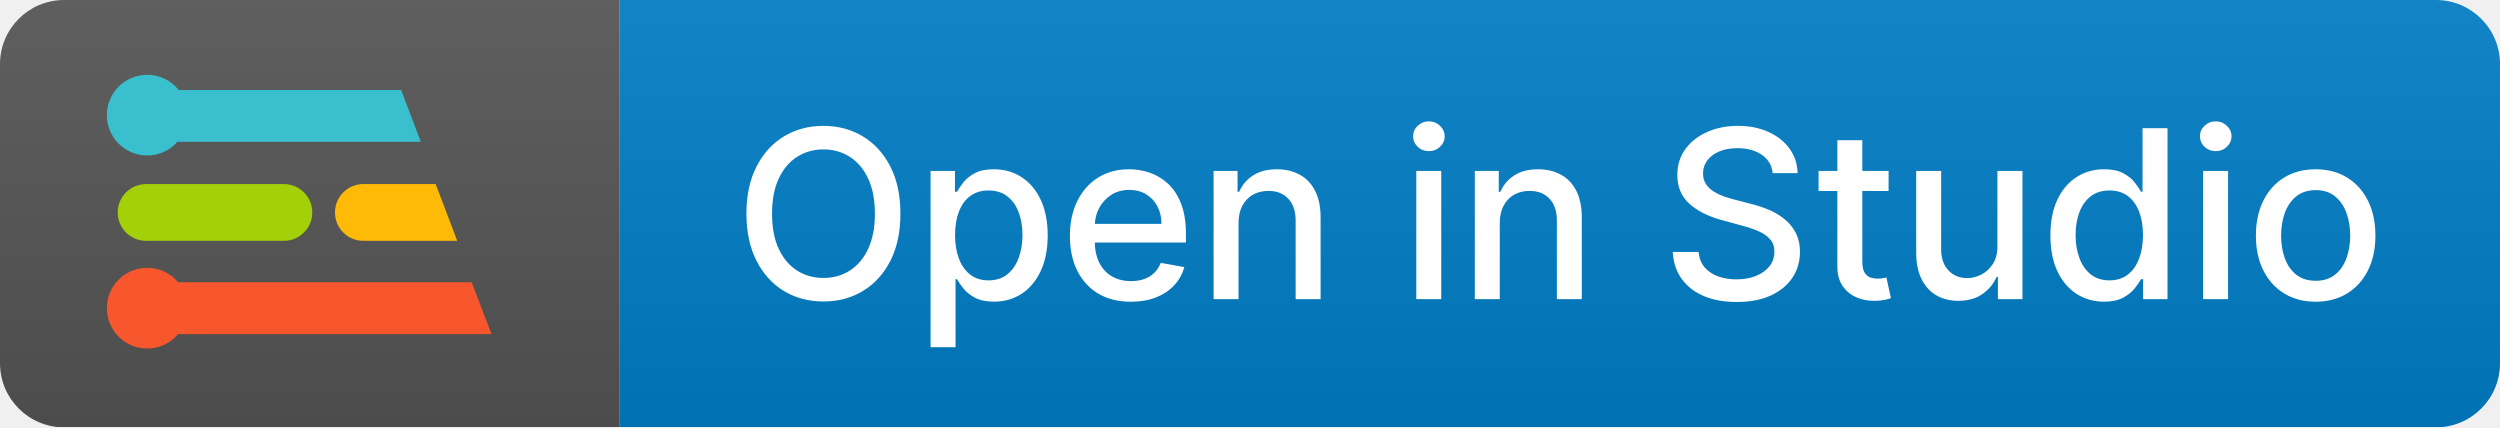
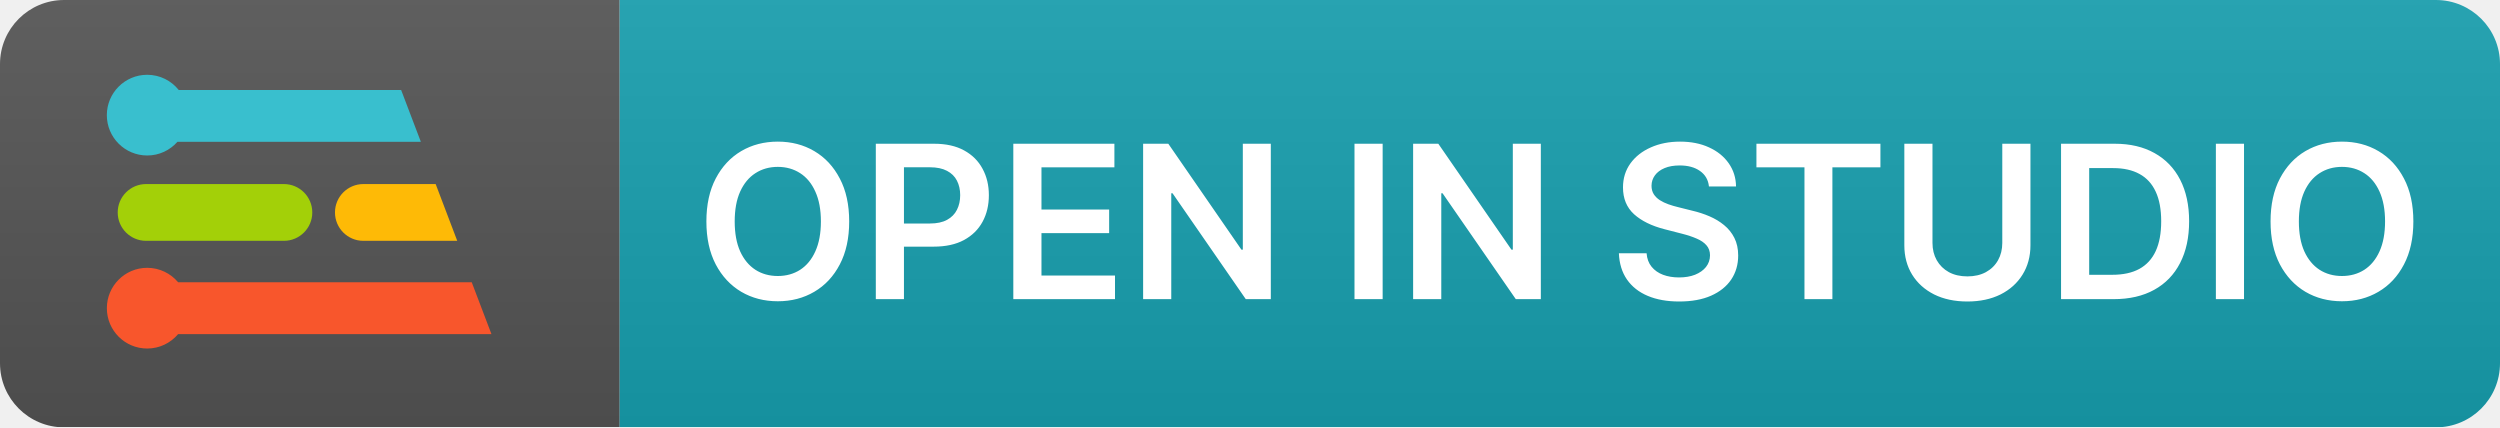
<svg xmlns="http://www.w3.org/2000/svg" width="117" height="20" viewBox="0 0 117 20" fill="none">
  <g clip-path="url(#clip0_1_37)">
    <mask id="mask0_1_37" style="mask-type:luminance" maskUnits="userSpaceOnUse" x="0" y="0" width="117" height="20">
      <path d="M114 0H3C1.343 0 0 1.343 0 3V17C0 18.657 1.343 20 3 20H114C115.657 20 117 18.657 117 17V3C117 1.343 115.657 0 114 0Z" fill="white" />
    </mask>
    <g mask="url(#mask0_1_37)">
      <path d="M0 0H29V20H0V0Z" fill="#555555" />
-       <path d="M29 0H117V20H29V0Z" fill="#007EC6" />
+       <path d="M29 0H117V20H29V0Z" fill="#17A0B0" />
      <path d="M0 0H117V20H0V0Z" fill="url(#paint0_linear_1_37)" />
    </g>
-     <path d="M42.14 10C42.14 10.854 41.984 11.588 41.671 12.203C41.359 12.815 40.931 13.287 40.386 13.617C39.845 13.945 39.229 14.109 38.539 14.109C37.846 14.109 37.227 13.945 36.683 13.617C36.141 13.287 35.714 12.814 35.402 12.199C35.089 11.585 34.933 10.852 34.933 10C34.933 9.146 35.089 8.413 35.402 7.801C35.714 7.186 36.141 6.715 36.683 6.387C37.227 6.056 37.846 5.891 38.539 5.891C39.229 5.891 39.845 6.056 40.386 6.387C40.931 6.715 41.359 7.186 41.671 7.801C41.984 8.413 42.14 9.146 42.14 10ZM40.945 10C40.945 9.349 40.839 8.801 40.628 8.355C40.42 7.908 40.134 7.569 39.769 7.34C39.407 7.108 38.997 6.992 38.539 6.992C38.078 6.992 37.666 7.108 37.304 7.34C36.942 7.569 36.656 7.908 36.445 8.355C36.236 8.801 36.132 9.349 36.132 10C36.132 10.651 36.236 11.2 36.445 11.648C36.656 12.094 36.942 12.432 37.304 12.664C37.666 12.893 38.078 13.008 38.539 13.008C38.997 13.008 39.407 12.893 39.769 12.664C40.134 12.432 40.42 12.094 40.628 11.648C40.839 11.2 40.945 10.651 40.945 10ZM43.551 16.25V8H44.692V8.973H44.79C44.857 8.848 44.955 8.703 45.083 8.539C45.21 8.375 45.387 8.232 45.614 8.109C45.84 7.984 46.14 7.922 46.512 7.922C46.997 7.922 47.429 8.044 47.809 8.289C48.189 8.534 48.487 8.887 48.704 9.348C48.922 9.809 49.032 10.363 49.032 11.012C49.032 11.66 48.924 12.216 48.708 12.68C48.491 13.141 48.194 13.496 47.817 13.746C47.439 13.993 47.008 14.117 46.524 14.117C46.159 14.117 45.861 14.056 45.629 13.934C45.4 13.811 45.221 13.668 45.09 13.504C44.96 13.34 44.86 13.194 44.79 13.066H44.719V16.25H43.551ZM44.696 11C44.696 11.422 44.757 11.792 44.879 12.109C45.002 12.427 45.179 12.676 45.411 12.855C45.642 13.033 45.926 13.121 46.262 13.121C46.611 13.121 46.903 13.029 47.137 12.844C47.372 12.656 47.549 12.402 47.669 12.082C47.791 11.762 47.852 11.401 47.852 11C47.852 10.604 47.792 10.249 47.672 9.934C47.555 9.618 47.378 9.37 47.141 9.188C46.907 9.005 46.614 8.914 46.262 8.914C45.924 8.914 45.637 9.001 45.403 9.176C45.171 9.35 44.995 9.594 44.876 9.906C44.756 10.219 44.696 10.583 44.696 11ZM52.926 14.121C52.335 14.121 51.826 13.995 51.399 13.742C50.974 13.487 50.646 13.129 50.415 12.668C50.185 12.204 50.071 11.662 50.071 11.039C50.071 10.425 50.185 9.883 50.415 9.414C50.646 8.945 50.969 8.579 51.383 8.316C51.8 8.053 52.287 7.922 52.844 7.922C53.183 7.922 53.511 7.978 53.829 8.09C54.146 8.202 54.431 8.378 54.684 8.617C54.937 8.857 55.136 9.168 55.282 9.551C55.428 9.931 55.501 10.393 55.501 10.938V11.352H50.731V10.477H54.356C54.356 10.169 54.294 9.897 54.169 9.66C54.044 9.421 53.868 9.232 53.641 9.094C53.417 8.956 53.154 8.887 52.852 8.887C52.524 8.887 52.237 8.967 51.993 9.129C51.751 9.288 51.563 9.496 51.43 9.754C51.3 10.009 51.235 10.287 51.235 10.586V11.27C51.235 11.671 51.305 12.012 51.446 12.293C51.589 12.574 51.788 12.789 52.044 12.938C52.299 13.083 52.597 13.156 52.938 13.156C53.159 13.156 53.361 13.125 53.544 13.062C53.726 12.997 53.883 12.901 54.016 12.773C54.149 12.646 54.251 12.488 54.321 12.301L55.426 12.5C55.338 12.825 55.179 13.111 54.95 13.355C54.723 13.598 54.438 13.787 54.094 13.922C53.753 14.055 53.364 14.121 52.926 14.121ZM57.964 10.438V14H56.796V8H57.917V8.977H57.992C58.13 8.659 58.346 8.404 58.64 8.211C58.937 8.018 59.311 7.922 59.761 7.922C60.17 7.922 60.528 8.008 60.835 8.18C61.143 8.349 61.381 8.602 61.55 8.938C61.72 9.273 61.804 9.689 61.804 10.184V14H60.636V10.324C60.636 9.889 60.523 9.549 60.296 9.305C60.07 9.057 59.759 8.934 59.363 8.934C59.092 8.934 58.851 8.992 58.64 9.109C58.432 9.227 58.266 9.398 58.144 9.625C58.024 9.849 57.964 10.12 57.964 10.438ZM66.282 14V8H67.45V14H66.282ZM66.872 7.074C66.668 7.074 66.494 7.007 66.348 6.871C66.205 6.733 66.133 6.569 66.133 6.379C66.133 6.186 66.205 6.022 66.348 5.887C66.494 5.749 66.668 5.68 66.872 5.68C67.075 5.68 67.248 5.749 67.391 5.887C67.537 6.022 67.61 6.186 67.61 6.379C67.61 6.569 67.537 6.733 67.391 6.871C67.248 7.007 67.075 7.074 66.872 7.074ZM70.189 10.438V14H69.021V8H70.142V8.977H70.216C70.354 8.659 70.57 8.404 70.865 8.211C71.162 8.018 71.535 7.922 71.986 7.922C72.395 7.922 72.753 8.008 73.06 8.18C73.367 8.349 73.606 8.602 73.775 8.938C73.944 9.273 74.029 9.689 74.029 10.184V14H72.861V10.324C72.861 9.889 72.748 9.549 72.521 9.305C72.294 9.057 71.983 8.934 71.587 8.934C71.317 8.934 71.076 8.992 70.865 9.109C70.656 9.227 70.491 9.398 70.369 9.625C70.249 9.849 70.189 10.12 70.189 10.438ZM82.963 8.102C82.922 7.732 82.75 7.445 82.448 7.242C82.146 7.036 81.766 6.934 81.307 6.934C80.979 6.934 80.695 6.986 80.456 7.09C80.216 7.191 80.03 7.332 79.897 7.512C79.767 7.689 79.702 7.891 79.702 8.117C79.702 8.307 79.746 8.471 79.835 8.609C79.926 8.747 80.044 8.863 80.19 8.957C80.338 9.048 80.497 9.125 80.666 9.188C80.836 9.247 80.999 9.297 81.155 9.336L81.936 9.539C82.191 9.602 82.453 9.686 82.721 9.793C82.989 9.9 83.238 10.04 83.467 10.215C83.697 10.389 83.881 10.605 84.022 10.863C84.165 11.121 84.237 11.43 84.237 11.789C84.237 12.242 84.12 12.645 83.885 12.996C83.653 13.348 83.316 13.625 82.874 13.828C82.433 14.031 81.901 14.133 81.276 14.133C80.677 14.133 80.159 14.038 79.721 13.848C79.284 13.658 78.941 13.388 78.694 13.039C78.447 12.688 78.31 12.271 78.284 11.789H79.495C79.518 12.078 79.612 12.319 79.776 12.512C79.942 12.702 80.155 12.844 80.413 12.938C80.673 13.029 80.958 13.074 81.268 13.074C81.609 13.074 81.913 13.021 82.178 12.914C82.447 12.805 82.657 12.654 82.811 12.461C82.965 12.266 83.041 12.038 83.041 11.777C83.041 11.54 82.974 11.346 82.838 11.195C82.706 11.044 82.525 10.919 82.295 10.82C82.069 10.721 81.812 10.634 81.526 10.559L80.581 10.301C79.94 10.126 79.432 9.87 79.057 9.531C78.685 9.193 78.499 8.745 78.499 8.188C78.499 7.727 78.624 7.324 78.874 6.98C79.124 6.637 79.462 6.37 79.889 6.18C80.316 5.987 80.798 5.891 81.335 5.891C81.876 5.891 82.354 5.986 82.768 6.176C83.185 6.366 83.513 6.628 83.752 6.961C83.992 7.292 84.117 7.672 84.127 8.102H82.963ZM88.386 8V8.938H85.109V8H88.386ZM85.988 6.562H87.156V12.238C87.156 12.465 87.19 12.635 87.257 12.75C87.325 12.862 87.412 12.939 87.519 12.98C87.628 13.02 87.747 13.039 87.874 13.039C87.968 13.039 88.05 13.033 88.121 13.02C88.191 13.007 88.246 12.996 88.285 12.988L88.496 13.953C88.428 13.979 88.332 14.005 88.207 14.031C88.082 14.06 87.925 14.075 87.738 14.078C87.43 14.083 87.144 14.029 86.878 13.914C86.613 13.8 86.398 13.622 86.234 13.383C86.07 13.143 85.988 12.842 85.988 12.48V6.562ZM93.479 11.512V8H94.651V14H93.502V12.961H93.44C93.302 13.281 93.081 13.548 92.776 13.762C92.474 13.973 92.097 14.078 91.647 14.078C91.262 14.078 90.92 13.993 90.624 13.824C90.329 13.652 90.097 13.398 89.928 13.062C89.762 12.727 89.678 12.311 89.678 11.816V8H90.846V11.676C90.846 12.085 90.96 12.41 91.186 12.652C91.413 12.895 91.707 13.016 92.069 13.016C92.288 13.016 92.505 12.961 92.721 12.852C92.94 12.742 93.121 12.577 93.264 12.355C93.41 12.134 93.482 11.853 93.479 11.512ZM98.466 14.117C97.982 14.117 97.55 13.993 97.169 13.746C96.792 13.496 96.495 13.141 96.279 12.68C96.065 12.216 95.959 11.66 95.959 11.012C95.959 10.363 96.067 9.809 96.283 9.348C96.501 8.887 96.801 8.534 97.181 8.289C97.561 8.044 97.992 7.922 98.474 7.922C98.847 7.922 99.146 7.984 99.373 8.109C99.602 8.232 99.779 8.375 99.904 8.539C100.031 8.703 100.13 8.848 100.201 8.973H100.271V6H101.439V14H100.298V13.066H100.201C100.13 13.194 100.029 13.34 99.896 13.504C99.766 13.668 99.586 13.811 99.357 13.934C99.128 14.056 98.831 14.117 98.466 14.117ZM98.724 13.121C99.06 13.121 99.344 13.033 99.576 12.855C99.81 12.676 99.987 12.427 100.107 12.109C100.229 11.792 100.291 11.422 100.291 11C100.291 10.583 100.231 10.219 100.111 9.906C99.991 9.594 99.815 9.35 99.584 9.176C99.352 9.001 99.065 8.914 98.724 8.914C98.373 8.914 98.08 9.005 97.845 9.188C97.611 9.37 97.434 9.618 97.314 9.934C97.197 10.249 97.138 10.604 97.138 11C97.138 11.401 97.198 11.762 97.318 12.082C97.438 12.402 97.615 12.656 97.849 12.844C98.086 13.029 98.378 13.121 98.724 13.121ZM103.106 14V8H104.274V14H103.106ZM103.696 7.074C103.493 7.074 103.318 7.007 103.172 6.871C103.029 6.733 102.958 6.569 102.958 6.379C102.958 6.186 103.029 6.022 103.172 5.887C103.318 5.749 103.493 5.68 103.696 5.68C103.899 5.68 104.072 5.749 104.215 5.887C104.361 6.022 104.434 6.186 104.434 6.379C104.434 6.569 104.361 6.733 104.215 6.871C104.072 7.007 103.899 7.074 103.696 7.074ZM108.373 14.121C107.81 14.121 107.319 13.992 106.9 13.734C106.481 13.477 106.155 13.116 105.923 12.652C105.692 12.189 105.576 11.647 105.576 11.027C105.576 10.405 105.692 9.861 105.923 9.395C106.155 8.928 106.481 8.566 106.9 8.309C107.319 8.051 107.81 7.922 108.373 7.922C108.935 7.922 109.426 8.051 109.845 8.309C110.264 8.566 110.59 8.928 110.822 9.395C111.054 9.861 111.169 10.405 111.169 11.027C111.169 11.647 111.054 12.189 110.822 12.652C110.59 13.116 110.264 13.477 109.845 13.734C109.426 13.992 108.935 14.121 108.373 14.121ZM108.376 13.141C108.741 13.141 109.043 13.044 109.283 12.852C109.522 12.659 109.699 12.402 109.814 12.082C109.931 11.762 109.99 11.409 109.99 11.023C109.99 10.641 109.931 10.289 109.814 9.969C109.699 9.646 109.522 9.387 109.283 9.191C109.043 8.996 108.741 8.898 108.376 8.898C108.009 8.898 107.705 8.996 107.462 9.191C107.223 9.387 107.044 9.646 106.927 9.969C106.813 10.289 106.755 10.641 106.755 11.023C106.755 11.409 106.813 11.762 106.927 12.082C107.044 12.402 107.223 12.659 107.462 12.852C107.705 13.044 108.009 13.141 108.376 13.141Z" fill="white" />
+     <path d="M39.742 10.364C39.742 11.147 39.596 11.818 39.302 12.377C39.011 12.934 38.613 13.36 38.109 13.655C37.607 13.951 37.038 14.099 36.401 14.099C35.764 14.099 35.193 13.951 34.689 13.655C34.187 13.357 33.789 12.93 33.496 12.374C33.205 11.815 33.059 11.145 33.059 10.364C33.059 9.58 33.205 8.91 33.496 8.354C33.789 7.795 34.187 7.368 34.689 7.072C35.193 6.776 35.764 6.628 36.401 6.628C37.038 6.628 37.607 6.776 38.109 7.072C38.613 7.368 39.011 7.795 39.302 8.354C39.596 8.91 39.742 9.58 39.742 10.364ZM38.418 10.364C38.418 9.812 38.331 9.347 38.158 8.968C37.988 8.587 37.751 8.299 37.448 8.105C37.145 7.909 36.796 7.81 36.401 7.81C36.005 7.81 35.656 7.909 35.353 8.105C35.05 8.299 34.812 8.587 34.639 8.968C34.469 9.347 34.384 9.812 34.384 10.364C34.384 10.915 34.469 11.382 34.639 11.763C34.812 12.142 35.05 12.429 35.353 12.626C35.656 12.82 36.005 12.917 36.401 12.917C36.796 12.917 37.145 12.82 37.448 12.626C37.751 12.429 37.988 12.142 38.158 11.763C38.331 11.382 38.418 10.915 38.418 10.364ZM40.988 14V6.727H43.715C44.274 6.727 44.743 6.831 45.121 7.04C45.502 7.248 45.79 7.535 45.984 7.899C46.181 8.261 46.279 8.673 46.279 9.135C46.279 9.601 46.181 10.016 45.984 10.378C45.788 10.74 45.498 11.025 45.114 11.234C44.731 11.44 44.258 11.543 43.697 11.543H41.89V10.46H43.52C43.846 10.46 44.114 10.403 44.322 10.289C44.531 10.175 44.685 10.019 44.784 9.82C44.886 9.621 44.937 9.393 44.937 9.135C44.937 8.877 44.886 8.65 44.784 8.453C44.685 8.257 44.529 8.104 44.319 7.995C44.111 7.884 43.842 7.828 43.513 7.828H42.305V14H40.988ZM47.423 14V6.727H52.154V7.832H48.741V9.806H51.908V10.911H48.741V12.896H52.182V14H47.423ZM59.474 6.727V14H58.302L54.875 9.046H54.815V14H53.498V6.727H54.677L58.1 11.685H58.164V6.727H59.474ZM64.708 6.727V14H63.39V6.727H64.708ZM72.111 6.727V14H70.939L67.512 9.046H67.452V14H66.134V6.727H67.313L70.737 11.685H70.8V6.727H72.111ZM79.979 8.727C79.946 8.416 79.806 8.175 79.56 8.002C79.316 7.829 78.999 7.743 78.609 7.743C78.334 7.743 78.098 7.784 77.902 7.867C77.705 7.95 77.555 8.062 77.451 8.205C77.347 8.347 77.293 8.509 77.291 8.691C77.291 8.843 77.325 8.974 77.394 9.085C77.465 9.197 77.561 9.291 77.682 9.369C77.802 9.445 77.936 9.509 78.083 9.561C78.23 9.613 78.378 9.657 78.527 9.692L79.209 9.863C79.483 9.927 79.747 10.013 80.001 10.122C80.256 10.231 80.485 10.368 80.686 10.534C80.89 10.7 81.051 10.9 81.169 11.134C81.287 11.369 81.347 11.643 81.347 11.958C81.347 12.384 81.238 12.759 81.02 13.084C80.802 13.406 80.487 13.658 80.075 13.84C79.666 14.02 79.17 14.11 78.587 14.11C78.022 14.11 77.53 14.023 77.114 13.847C76.699 13.672 76.375 13.416 76.141 13.08C75.909 12.744 75.783 12.335 75.764 11.852H77.06C77.079 12.105 77.157 12.316 77.295 12.484C77.432 12.652 77.611 12.777 77.831 12.86C78.053 12.943 78.302 12.984 78.577 12.984C78.863 12.984 79.114 12.942 79.329 12.857C79.547 12.769 79.718 12.648 79.841 12.494C79.964 12.338 80.027 12.156 80.029 11.947C80.027 11.758 79.971 11.602 79.862 11.479C79.753 11.353 79.6 11.249 79.404 11.166C79.21 11.081 78.983 11.005 78.722 10.939L77.895 10.726C77.296 10.572 76.822 10.339 76.474 10.026C76.129 9.711 75.956 9.294 75.956 8.773C75.956 8.344 76.072 7.969 76.304 7.647C76.538 7.325 76.857 7.075 77.259 6.898C77.662 6.718 78.117 6.628 78.626 6.628C79.142 6.628 79.595 6.718 79.983 6.898C80.374 7.075 80.68 7.323 80.903 7.64C81.125 7.955 81.24 8.317 81.247 8.727H79.979ZM82.201 7.832V6.727H88.004V7.832H85.756V14H84.449V7.832H82.201ZM93.707 6.727H95.025V11.479C95.025 11.999 94.901 12.458 94.655 12.853C94.411 13.248 94.068 13.557 93.625 13.78C93.183 14 92.665 14.11 92.074 14.11C91.479 14.11 90.961 14 90.518 13.78C90.076 13.557 89.732 13.248 89.488 12.853C89.245 12.458 89.123 11.999 89.123 11.479V6.727H90.44V11.369C90.44 11.672 90.506 11.941 90.639 12.178C90.774 12.415 90.963 12.601 91.207 12.736C91.451 12.868 91.74 12.935 92.074 12.935C92.407 12.935 92.696 12.868 92.94 12.736C93.186 12.601 93.376 12.415 93.508 12.178C93.641 11.941 93.707 11.672 93.707 11.369V6.727ZM98.921 14H96.457V6.727H98.971C99.693 6.727 100.313 6.873 100.832 7.164C101.352 7.453 101.753 7.868 102.032 8.411C102.311 8.953 102.451 9.601 102.451 10.357C102.451 11.114 102.31 11.765 102.028 12.31C101.749 12.854 101.345 13.272 100.817 13.563C100.292 13.854 99.66 14 98.921 14ZM97.774 12.86H98.857C99.364 12.86 99.786 12.768 100.125 12.583C100.463 12.396 100.718 12.118 100.888 11.749C101.059 11.377 101.144 10.913 101.144 10.357C101.144 9.8 101.059 9.339 100.888 8.972C100.718 8.602 100.466 8.326 100.132 8.144C99.801 7.96 99.389 7.867 98.896 7.867H97.774V12.86ZM105.02 6.727V14H103.703V6.727H105.02ZM112.945 10.364C112.945 11.147 112.799 11.818 112.505 12.377C112.214 12.934 111.816 13.36 111.312 13.655C110.81 13.951 110.241 14.099 109.604 14.099C108.967 14.099 108.396 13.951 107.892 13.655C107.39 13.357 106.993 12.93 106.699 12.374C106.408 11.815 106.262 11.145 106.262 10.364C106.262 9.58 106.408 8.91 106.699 8.354C106.993 7.795 107.39 7.368 107.892 7.072C108.396 6.776 108.967 6.628 109.604 6.628C110.241 6.628 110.81 6.776 111.312 7.072C111.816 7.368 112.214 7.795 112.505 8.354C112.799 8.91 112.945 9.58 112.945 10.364ZM111.621 10.364C111.621 9.812 111.534 9.347 111.362 8.968C111.191 8.587 110.954 8.299 110.651 8.105C110.348 7.909 109.999 7.81 109.604 7.81C109.208 7.81 108.859 7.909 108.556 8.105C108.253 8.299 108.015 8.587 107.842 8.968C107.672 9.347 107.587 9.812 107.587 10.364C107.587 10.915 107.672 11.382 107.842 11.763C108.015 12.142 108.253 12.429 108.556 12.626C108.859 12.82 109.208 12.917 109.604 12.917C109.999 12.917 110.348 12.82 110.651 12.626C110.954 12.429 111.191 12.142 111.362 11.763C111.534 11.382 111.621 10.915 111.621 10.364Z" fill="white" />
    <path d="M17.006 8.614C16.272 8.614 15.677 9.209 15.677 9.943C15.677 10.677 16.272 11.271 17.006 11.271H21.399L20.389 8.614H17.006Z" fill="#FEBA06" />
    <path d="M6.838 11.271H13.286C14.02 11.271 14.615 10.677 14.615 9.943C14.615 9.209 14.02 8.614 13.286 8.614H6.838C6.104 8.614 5.509 9.209 5.509 9.943C5.509 10.677 6.104 11.271 6.838 11.271Z" fill="#A3D008" />
    <path d="M22.077 13.21H8.336C7.989 12.797 7.47 12.534 6.889 12.534C5.846 12.534 5.001 13.38 5.001 14.423C5.001 15.466 5.846 16.311 6.889 16.311C7.47 16.311 7.99 16.048 8.336 15.636H23L22.077 13.21Z" fill="#F8562C" />
    <path d="M18.773 4.211H8.364C8.018 3.778 7.486 3.5 6.889 3.5C5.845 3.5 5 4.346 5 5.389C5 6.432 5.846 7.277 6.889 7.277C7.453 7.277 7.958 7.029 8.304 6.637H19.696L18.773 4.211Z" fill="#39BFCE" />
  </g>
  <defs>
    <linearGradient id="paint0_linear_1_37" x1="0" y1="0" x2="0" y2="20" gradientUnits="userSpaceOnUse">
      <stop stop-color="#BBBBBB" stop-opacity="0.1" />
      <stop offset="1" stop-opacity="0.1" />
    </linearGradient>
    <clipPath id="clip0_1_37">
      <rect width="117" height="20" fill="white" />
    </clipPath>
  </defs>
</svg>
